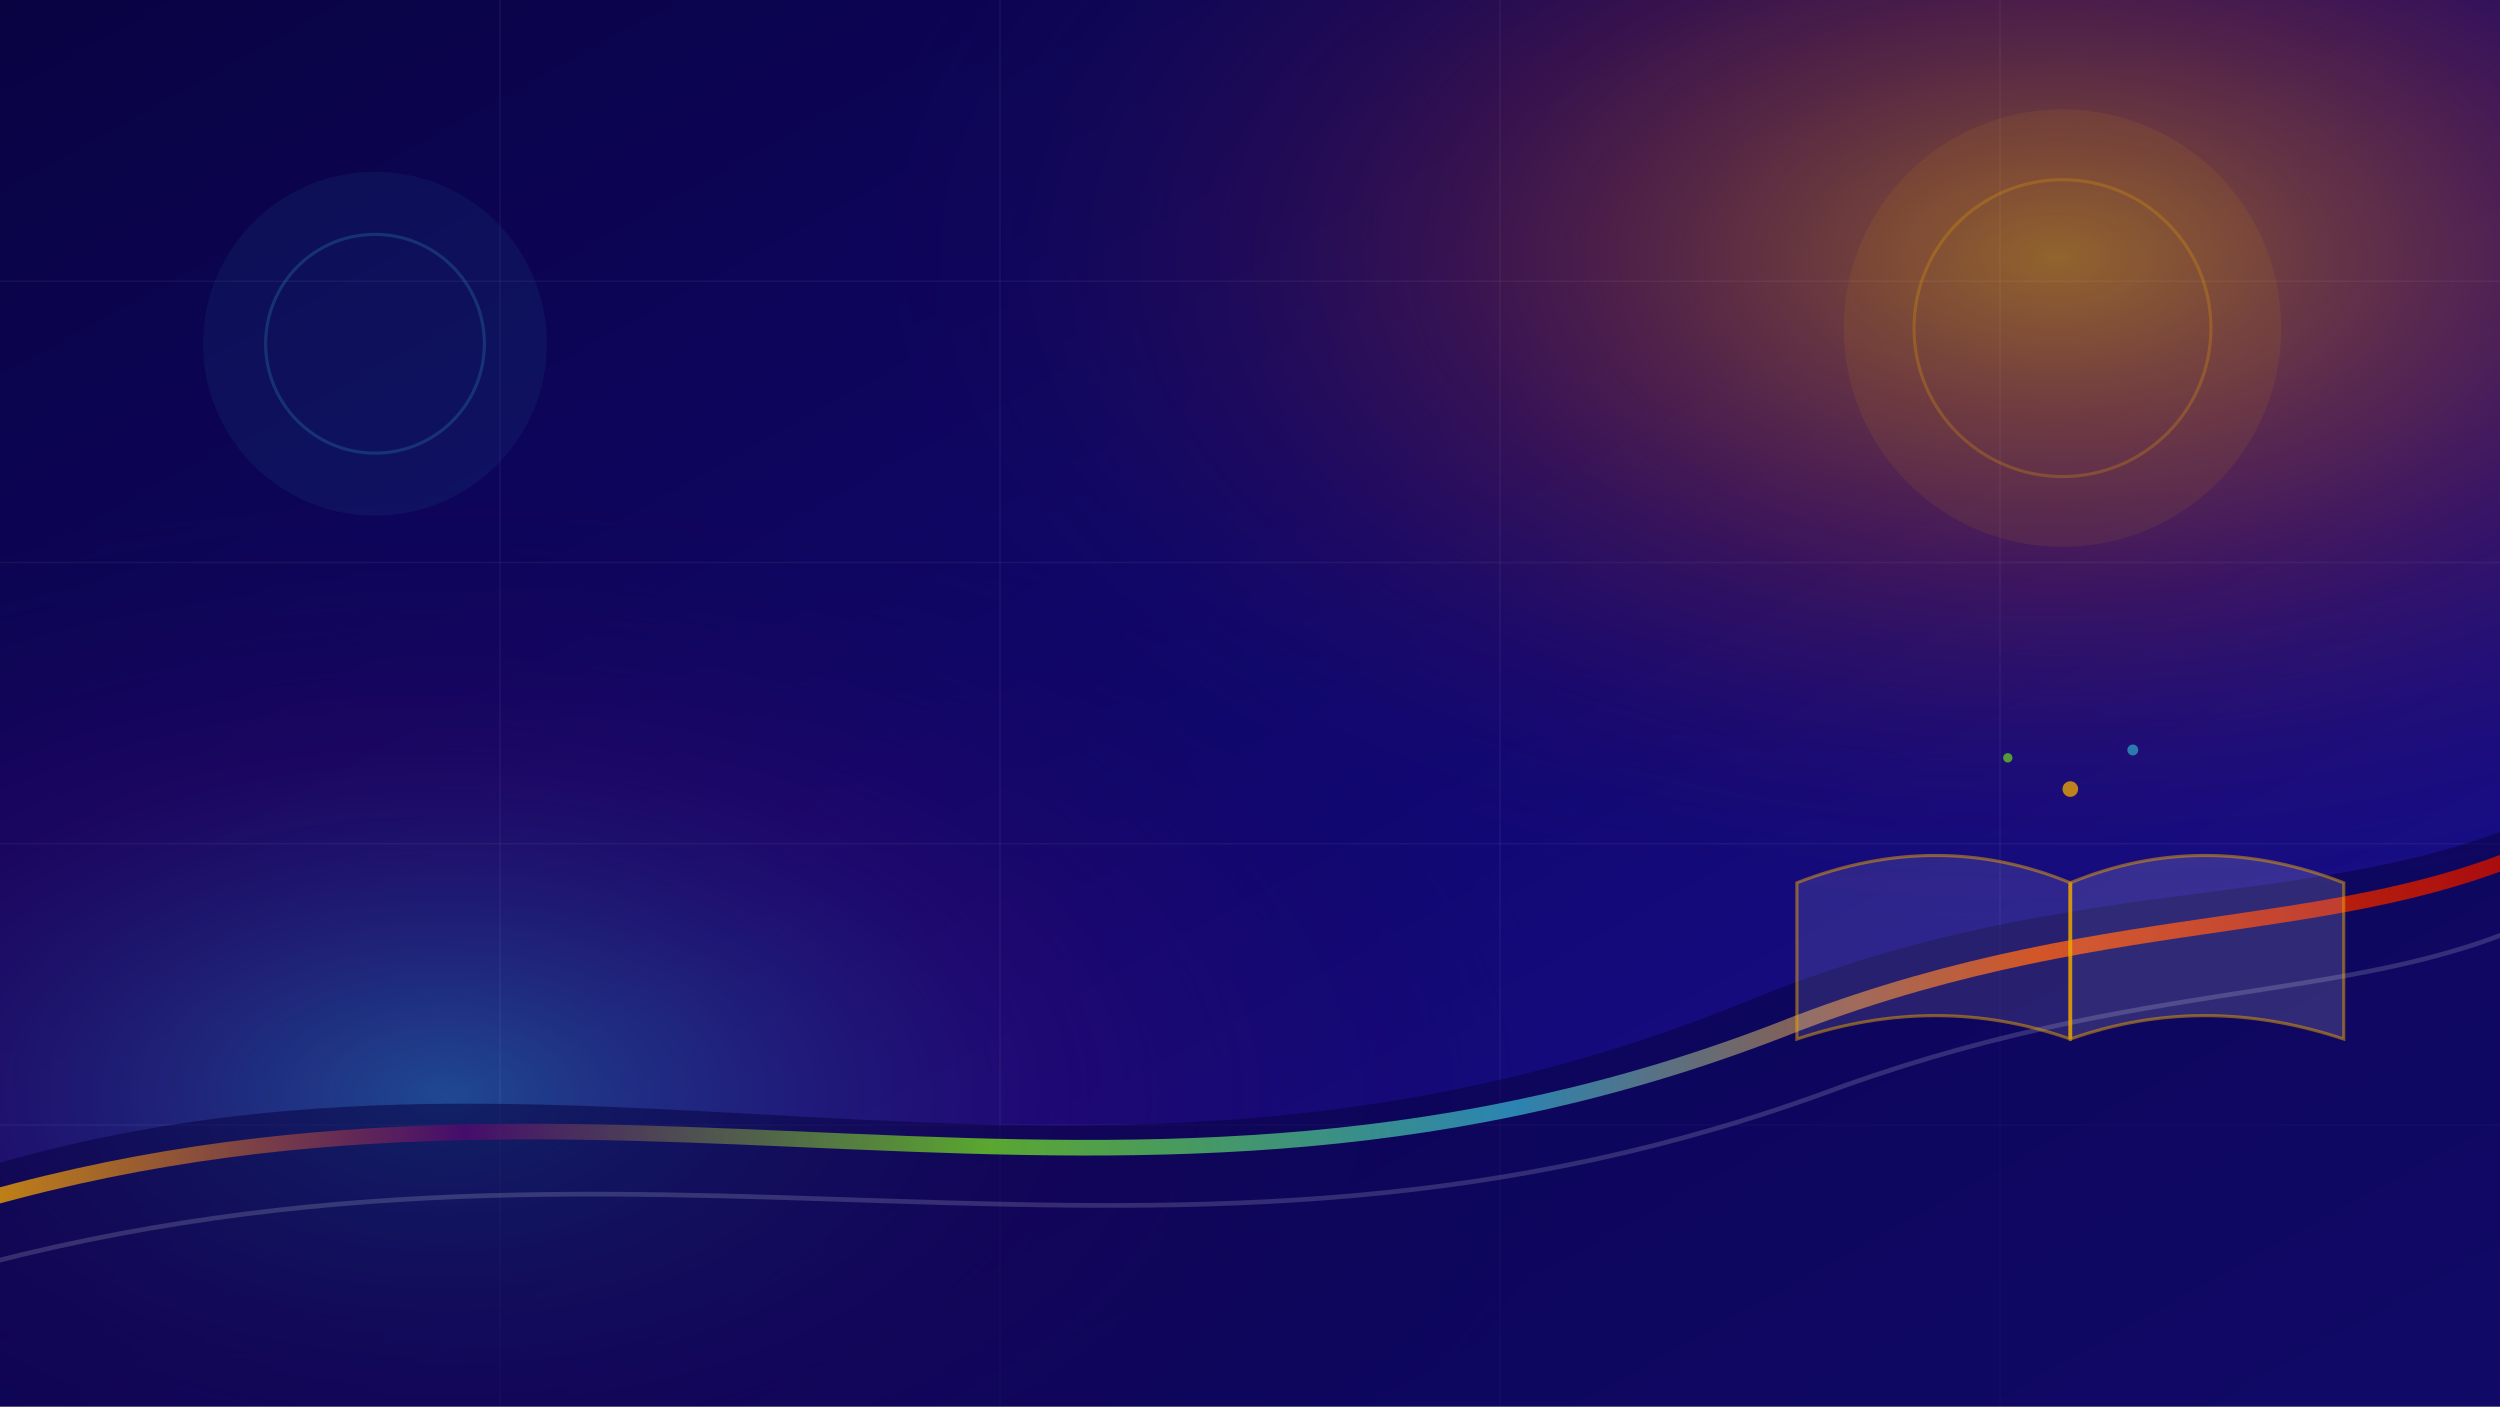
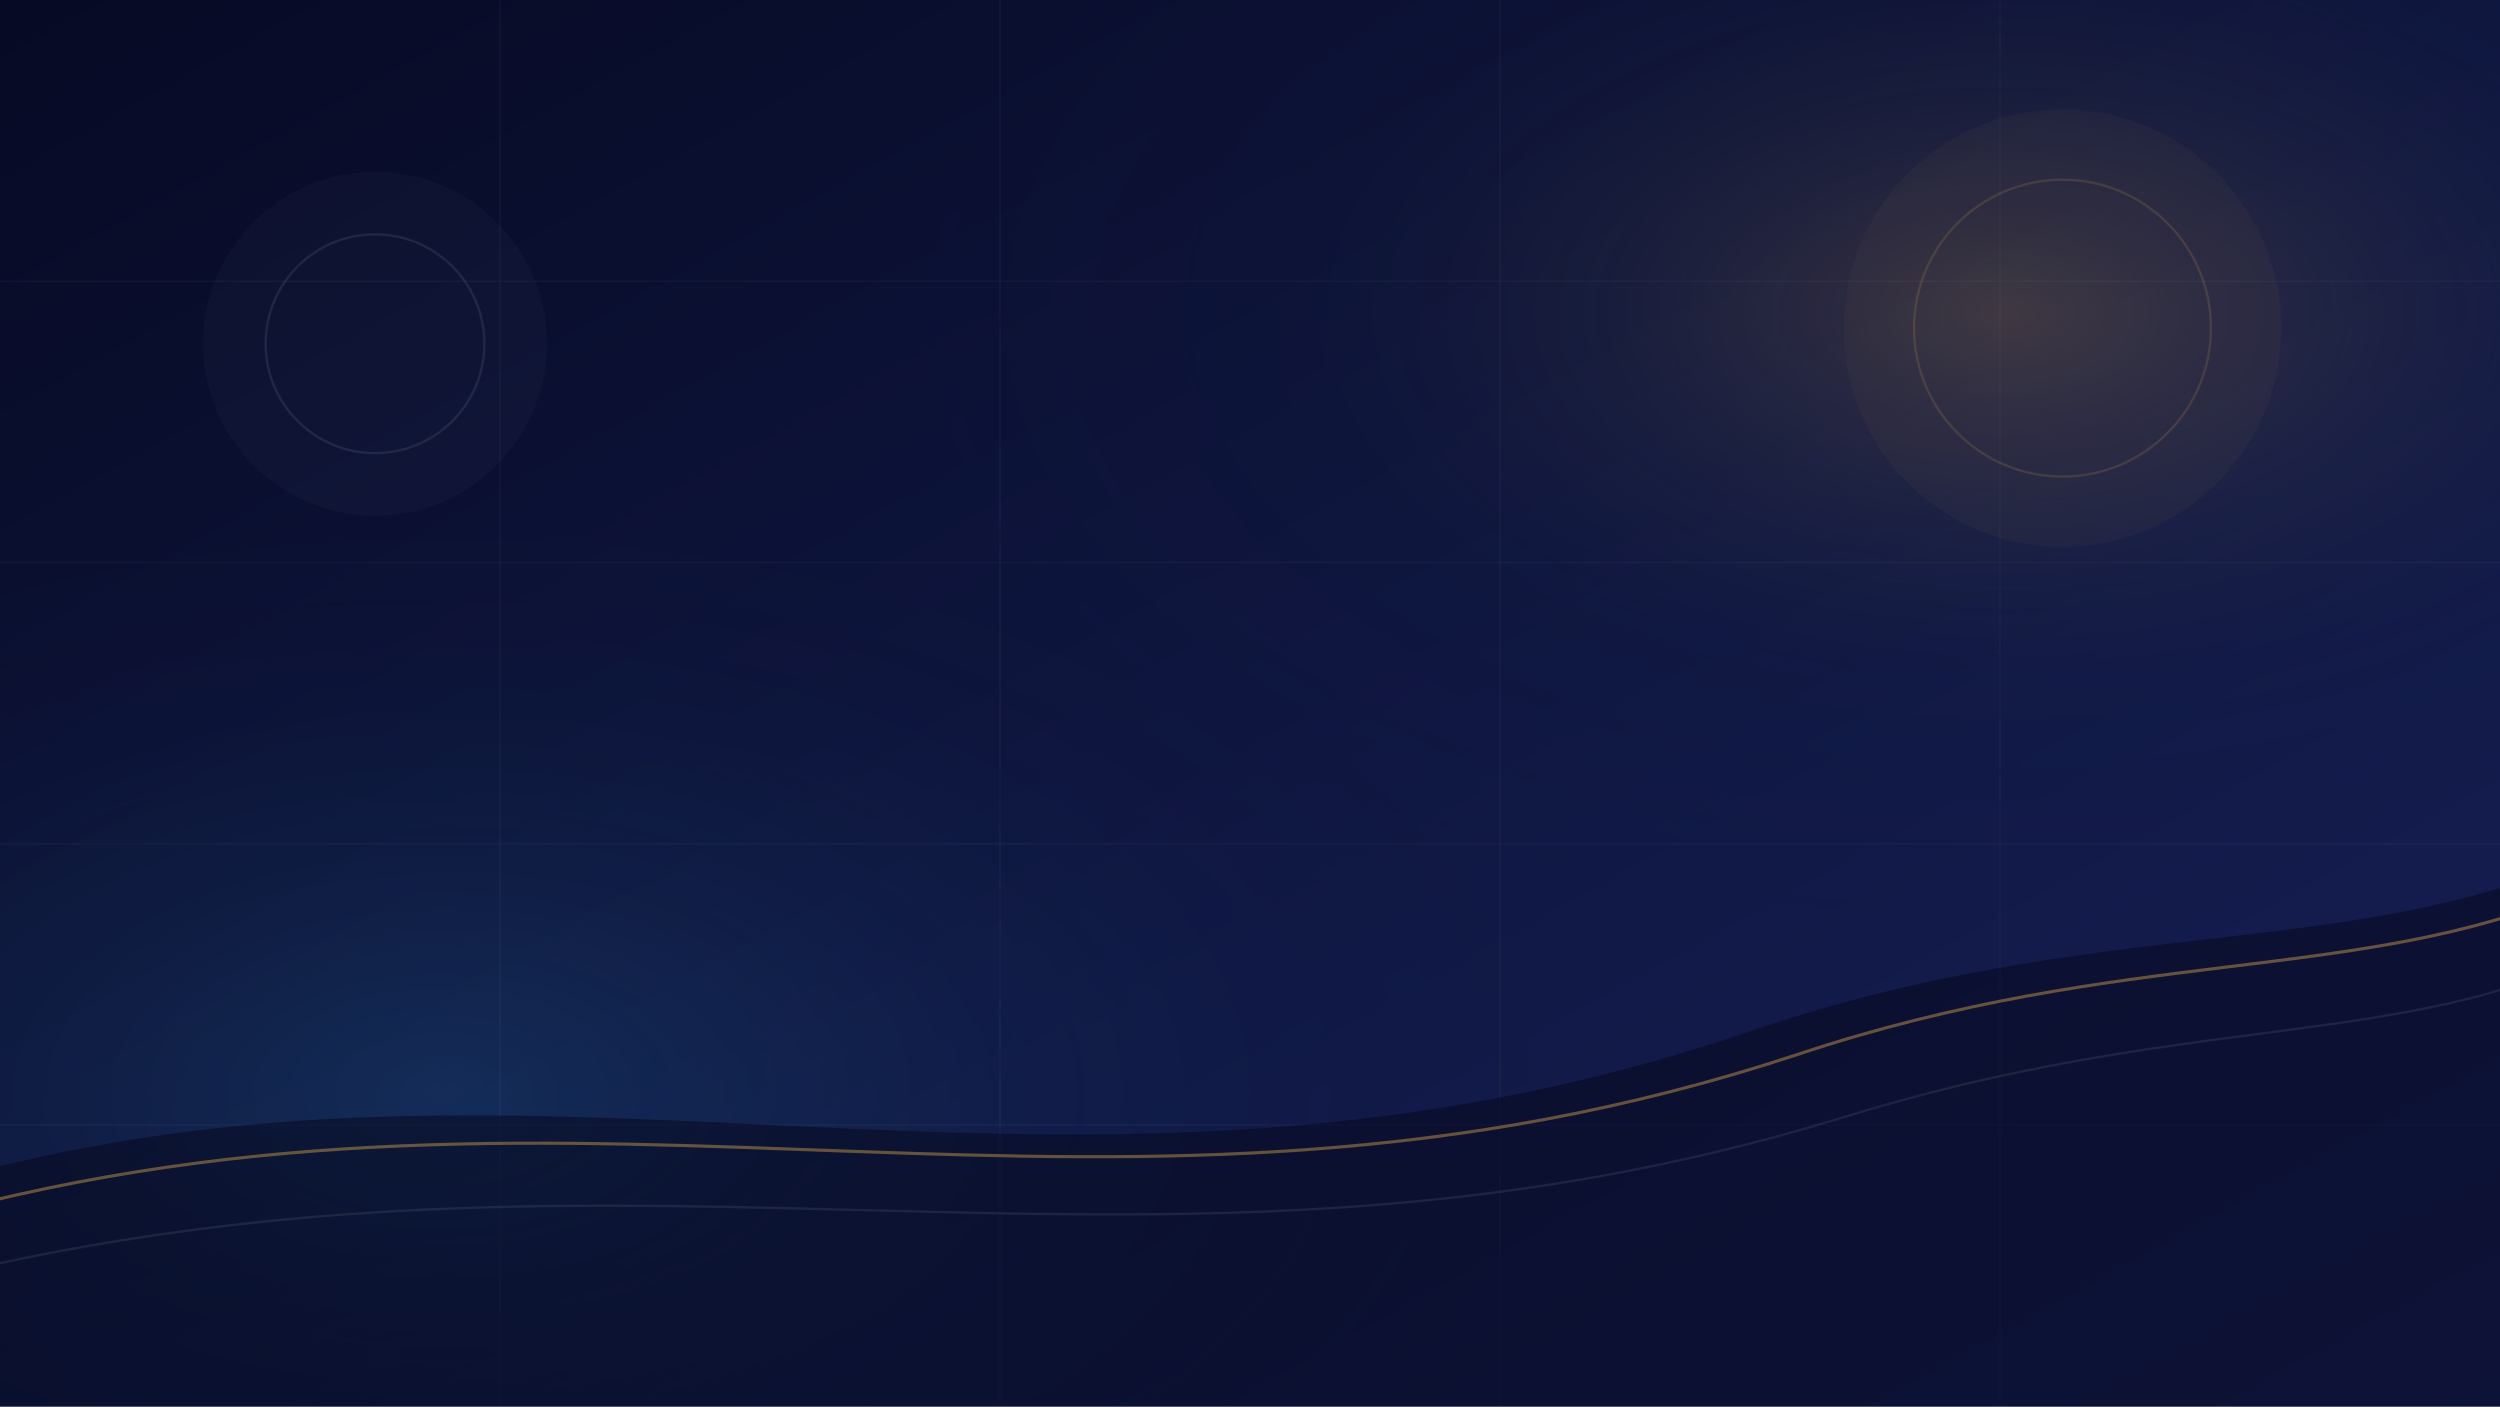
<svg xmlns="http://www.w3.org/2000/svg" viewBox="0 0 1600 900" width="1600" height="900">
  <defs>
    <linearGradient id="bgGrad" x1="0%" y1="0%" x2="100%" y2="100%">
-       <stop offset="0%" stop-color="#090342" />
-       <stop offset="55%" stop-color="#110771" />
-       <stop offset="100%" stop-color="#1c1294" />
+       <stop offset="0%" stop-color="#070a24" />
+       <stop offset="55%" stop-color="#0f1742" />
+       <stop offset="100%" stop-color="#172056" />
    </linearGradient>
-     <radialGradient id="goldGlow" cx="82%" cy="18%" r="48%">
-       <stop offset="0%" stop-color="#eea600" stop-opacity="0.55" />
-       <stop offset="50%" stop-color="#ee4c00" stop-opacity="0.18" />
-       <stop offset="100%" stop-color="#110771" stop-opacity="0" />
+     <radialGradient id="softGoldGlow" cx="80%" cy="22%" r="45%">
+       <stop offset="0%" stop-color="#d4a24c" stop-opacity="0.22" />
+       <stop offset="60%" stop-color="#1e293b" stop-opacity="0.06" />
+       <stop offset="100%" stop-color="#0f1742" stop-opacity="0" />
    </radialGradient>
-     <radialGradient id="cyanGlow" cx="18%" cy="78%" r="45%">
-       <stop offset="0%" stop-color="#309ac0" stop-opacity="0.45" />
-       <stop offset="55%" stop-color="#4e0a6c" stop-opacity="0.2" />
-       <stop offset="100%" stop-color="#090342" stop-opacity="0" />
+     <radialGradient id="softBlueGlow" cx="18%" cy="78%" r="45%">
+       <stop offset="0%" stop-color="#38bdf8" stop-opacity="0.14" />
+       <stop offset="100%" stop-color="#070a24" stop-opacity="0" />
    </radialGradient>
-     <linearGradient id="ribbonGrad" x1="0%" y1="50%" x2="100%" y2="50%">
-       <stop offset="0%" stop-color="#eea600" />
-       <stop offset="20%" stop-color="#4e0a6c" />
-       <stop offset="40%" stop-color="#66c329" />
-       <stop offset="60%" stop-color="#309ac0" />
-       <stop offset="80%" stop-color="#ee4c00" />
-       <stop offset="100%" stop-color="#c00500" />
-     </linearGradient>
  </defs>
  <rect width="1600" height="900" fill="url(#bgGrad)" />
-   <rect width="1600" height="900" fill="url(#goldGlow)" />
-   <rect width="1600" height="900" fill="url(#cyanGlow)" />
-   <g stroke="#ffffff" stroke-opacity="0.05" stroke-width="1">
+   <rect width="1600" height="900" fill="url(#softGoldGlow)" />
+   <rect width="1600" height="900" fill="url(#softBlueGlow)" />
+   <g stroke="#ffffff" stroke-opacity="0.035" stroke-width="1">
    <line x1="0" y1="180" x2="1600" y2="180" />
    <line x1="0" y1="360" x2="1600" y2="360" />
    <line x1="0" y1="540" x2="1600" y2="540" />
    <line x1="0" y1="720" x2="1600" y2="720" />
    <line x1="320" y1="0" x2="320" y2="900" />
    <line x1="640" y1="0" x2="640" y2="900" />
    <line x1="960" y1="0" x2="960" y2="900" />
    <line x1="1280" y1="0" x2="1280" y2="900" />
  </g>
-   <path d="M-50,760 C350,620 680,820 1120,640 C1340,550 1500,590 1650,510 L1650,920 L-50,920 Z" fill="#090342" fill-opacity="0.55" />
-   <path d="M-50,780 C380,640 710,830 1150,655 C1360,575 1510,605 1650,530" fill="none" stroke="url(#ribbonGrad)" stroke-width="10" stroke-linecap="round" opacity="0.85" />
-   <path d="M-50,820 C410,685 740,860 1180,695 C1390,620 1530,645 1650,575" fill="none" stroke="#ffffff" stroke-opacity="0.16" stroke-width="3" />
-   <circle cx="1320" cy="210" r="140" fill="#eea600" fill-opacity="0.08" />
-   <circle cx="1320" cy="210" r="95" fill="none" stroke="#eea600" stroke-opacity="0.25" stroke-width="2" />
-   <circle cx="240" cy="220" r="110" fill="#309ac0" fill-opacity="0.08" />
-   <circle cx="240" cy="220" r="70" fill="none" stroke="#309ac0" stroke-opacity="0.25" stroke-width="2" />
-   <g transform="translate(1150, 520)" opacity="0.9">
-     <path d="M0,45 Q90,10 175,45 L175,145 Q90,115 0,145 Z" fill="#ffffff" fill-opacity="0.12" stroke="#eea600" stroke-opacity="0.55" stroke-width="2" />
-     <path d="M175,45 Q260,10 350,45 L350,145 Q260,115 175,145 Z" fill="#ffffff" fill-opacity="0.16" stroke="#eea600" stroke-opacity="0.55" stroke-width="2" />
-     <line x1="175" y1="45" x2="175" y2="145" stroke="#eea600" stroke-width="2.5" stroke-opacity="0.8" />
-     <circle cx="175" cy="-15" r="5" fill="#eea600" fill-opacity="0.85" />
-     <circle cx="135" cy="-35" r="3" fill="#66c329" fill-opacity="0.85" />
-     <circle cx="215" cy="-40" r="3.5" fill="#309ac0" fill-opacity="0.85" />
-   </g>
+   <path d="M-50,760 C350,640 680,810 1120,660 C1340,585 1500,615 1650,550 L1650,920 L-50,920 Z" fill="#06081d" fill-opacity="0.55" />
+   <path d="M-50,780 C380,660 710,820 1150,675 C1360,605 1510,630 1650,570" fill="none" stroke="#d4a24c" stroke-width="2" stroke-opacity="0.45" />
+   <path d="M-50,820 C410,705 740,850 1180,715 C1390,650 1530,670 1650,615" fill="none" stroke="#ffffff" stroke-opacity="0.08" stroke-width="1.5" />
+   <circle cx="1320" cy="210" r="140" fill="#d4a24c" fill-opacity="0.04" />
+   <circle cx="1320" cy="210" r="95" fill="none" stroke="#d4a24c" stroke-opacity="0.16" stroke-width="1.5" />
+   <circle cx="240" cy="220" r="110" fill="#94a3b8" fill-opacity="0.04" />
+   <circle cx="240" cy="220" r="70" fill="none" stroke="#94a3b8" stroke-opacity="0.14" stroke-width="1.5" />
</svg>
